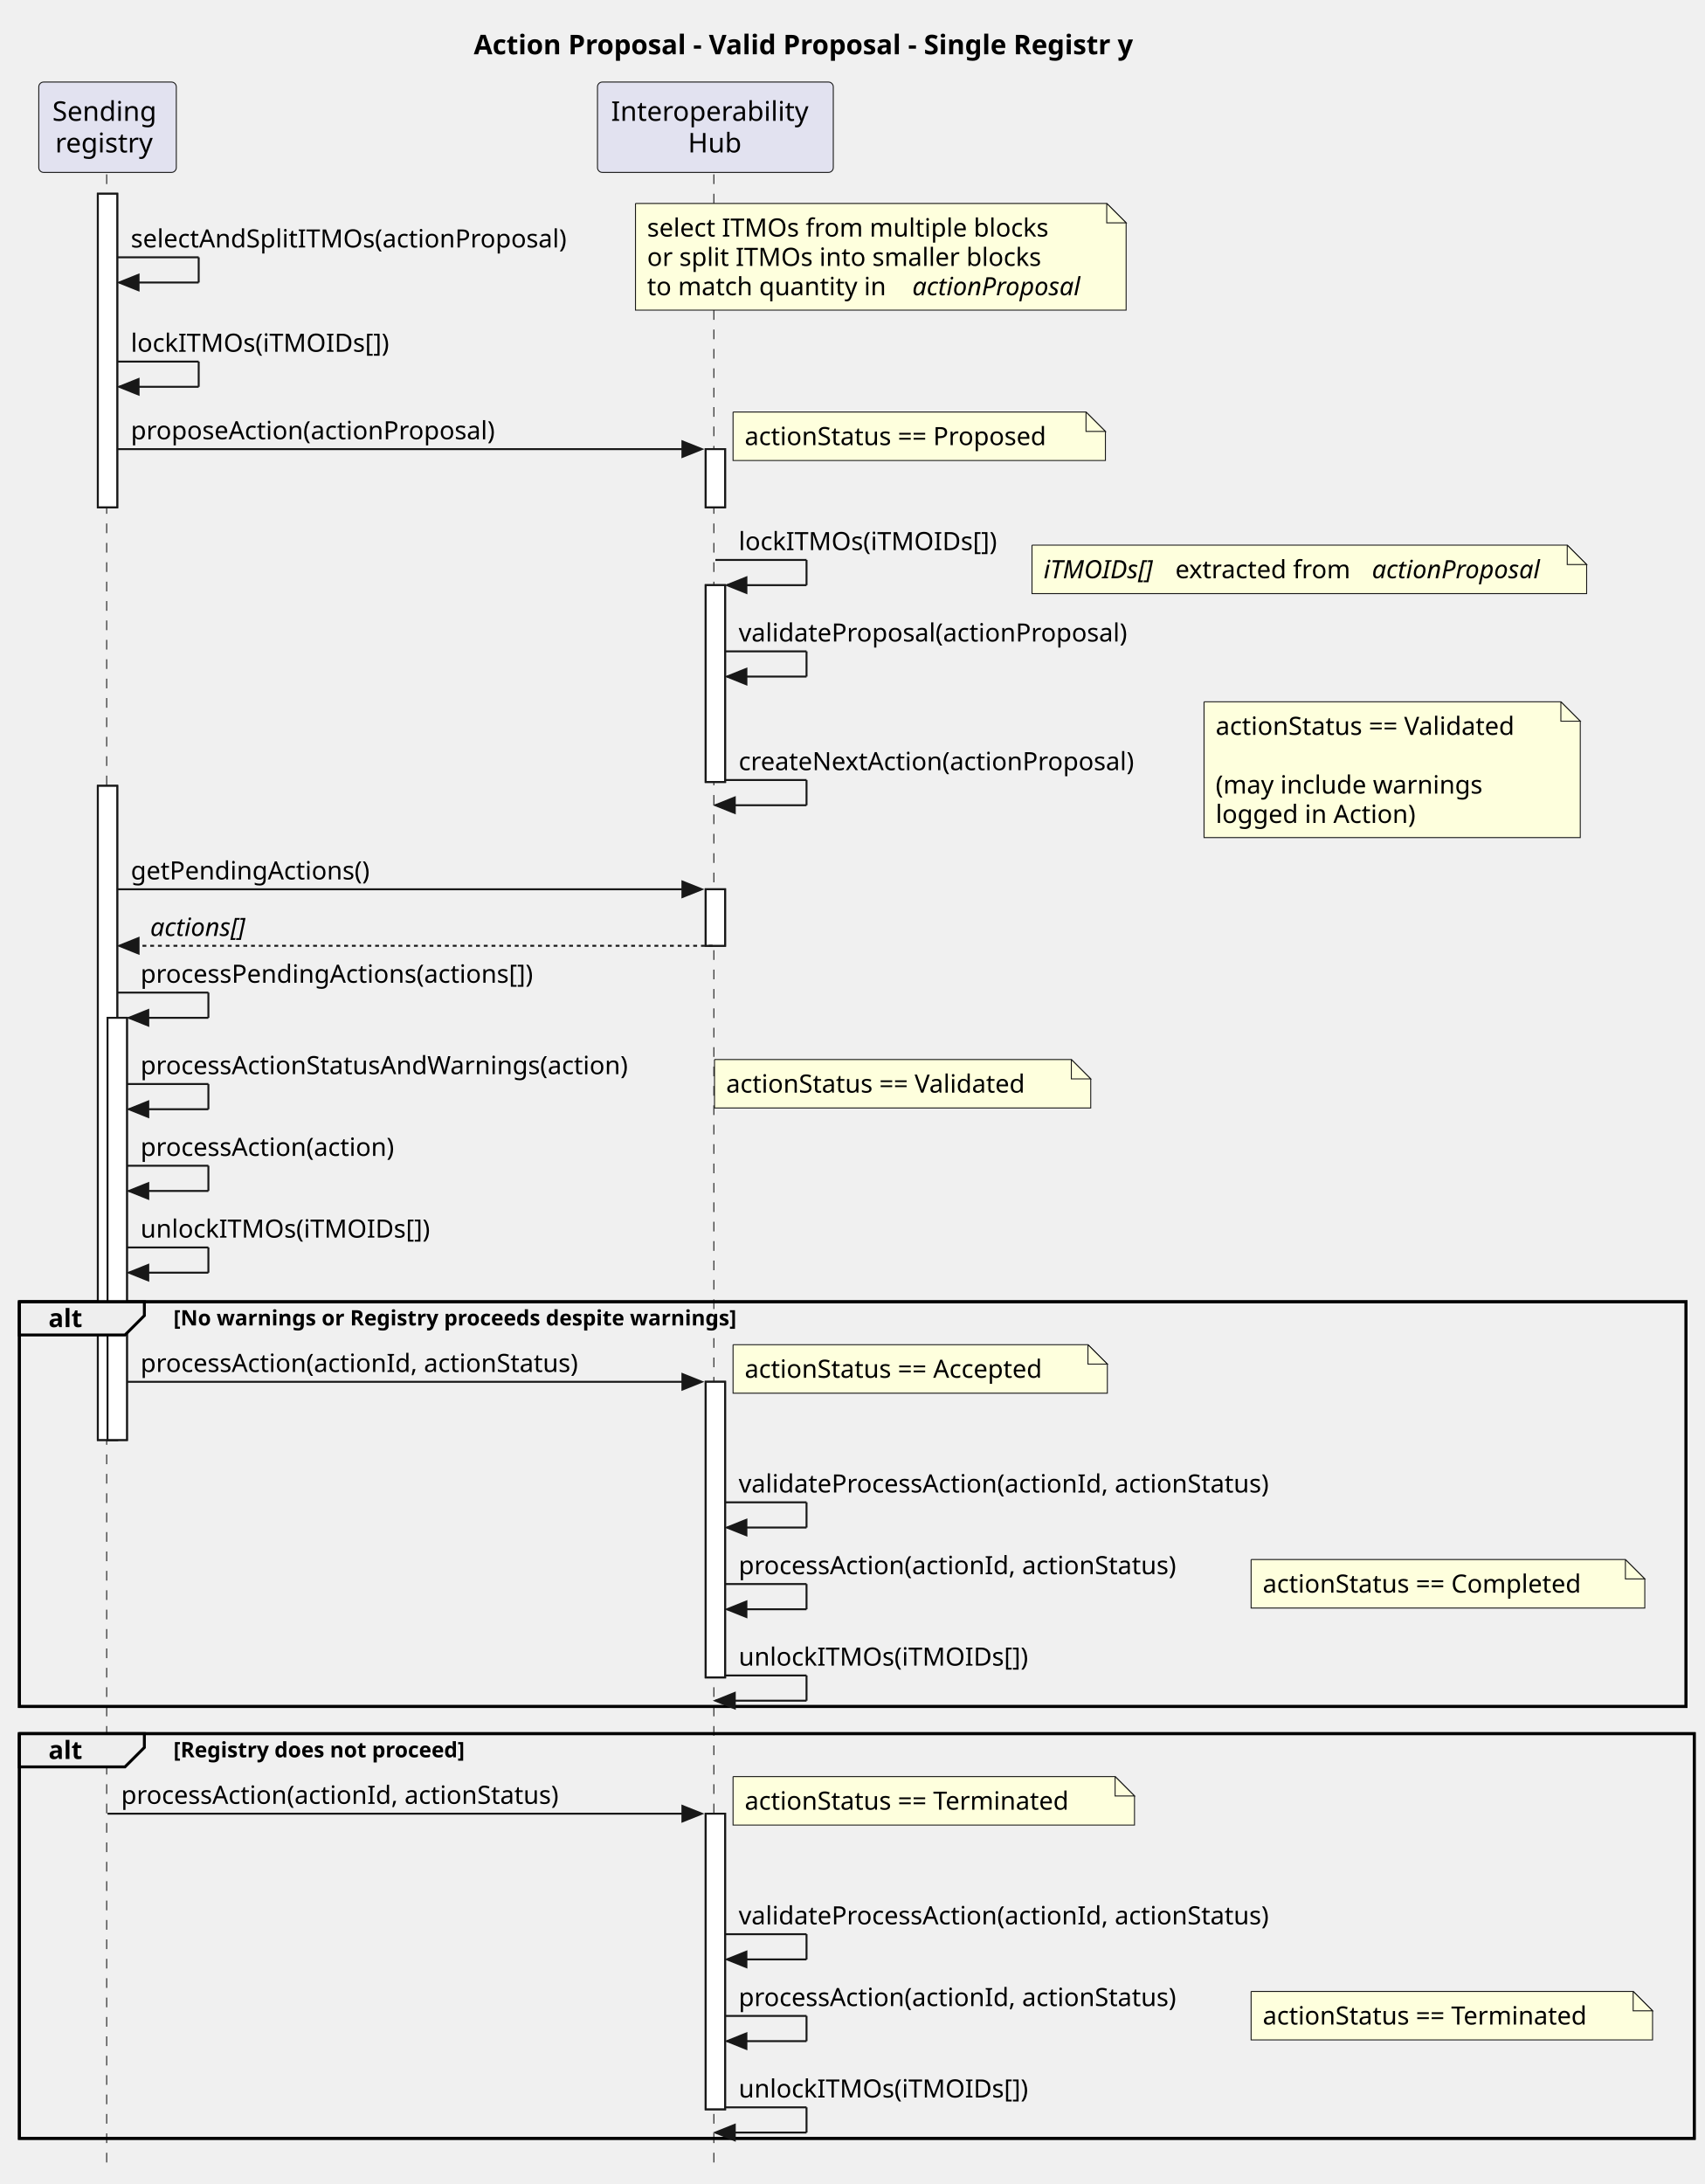
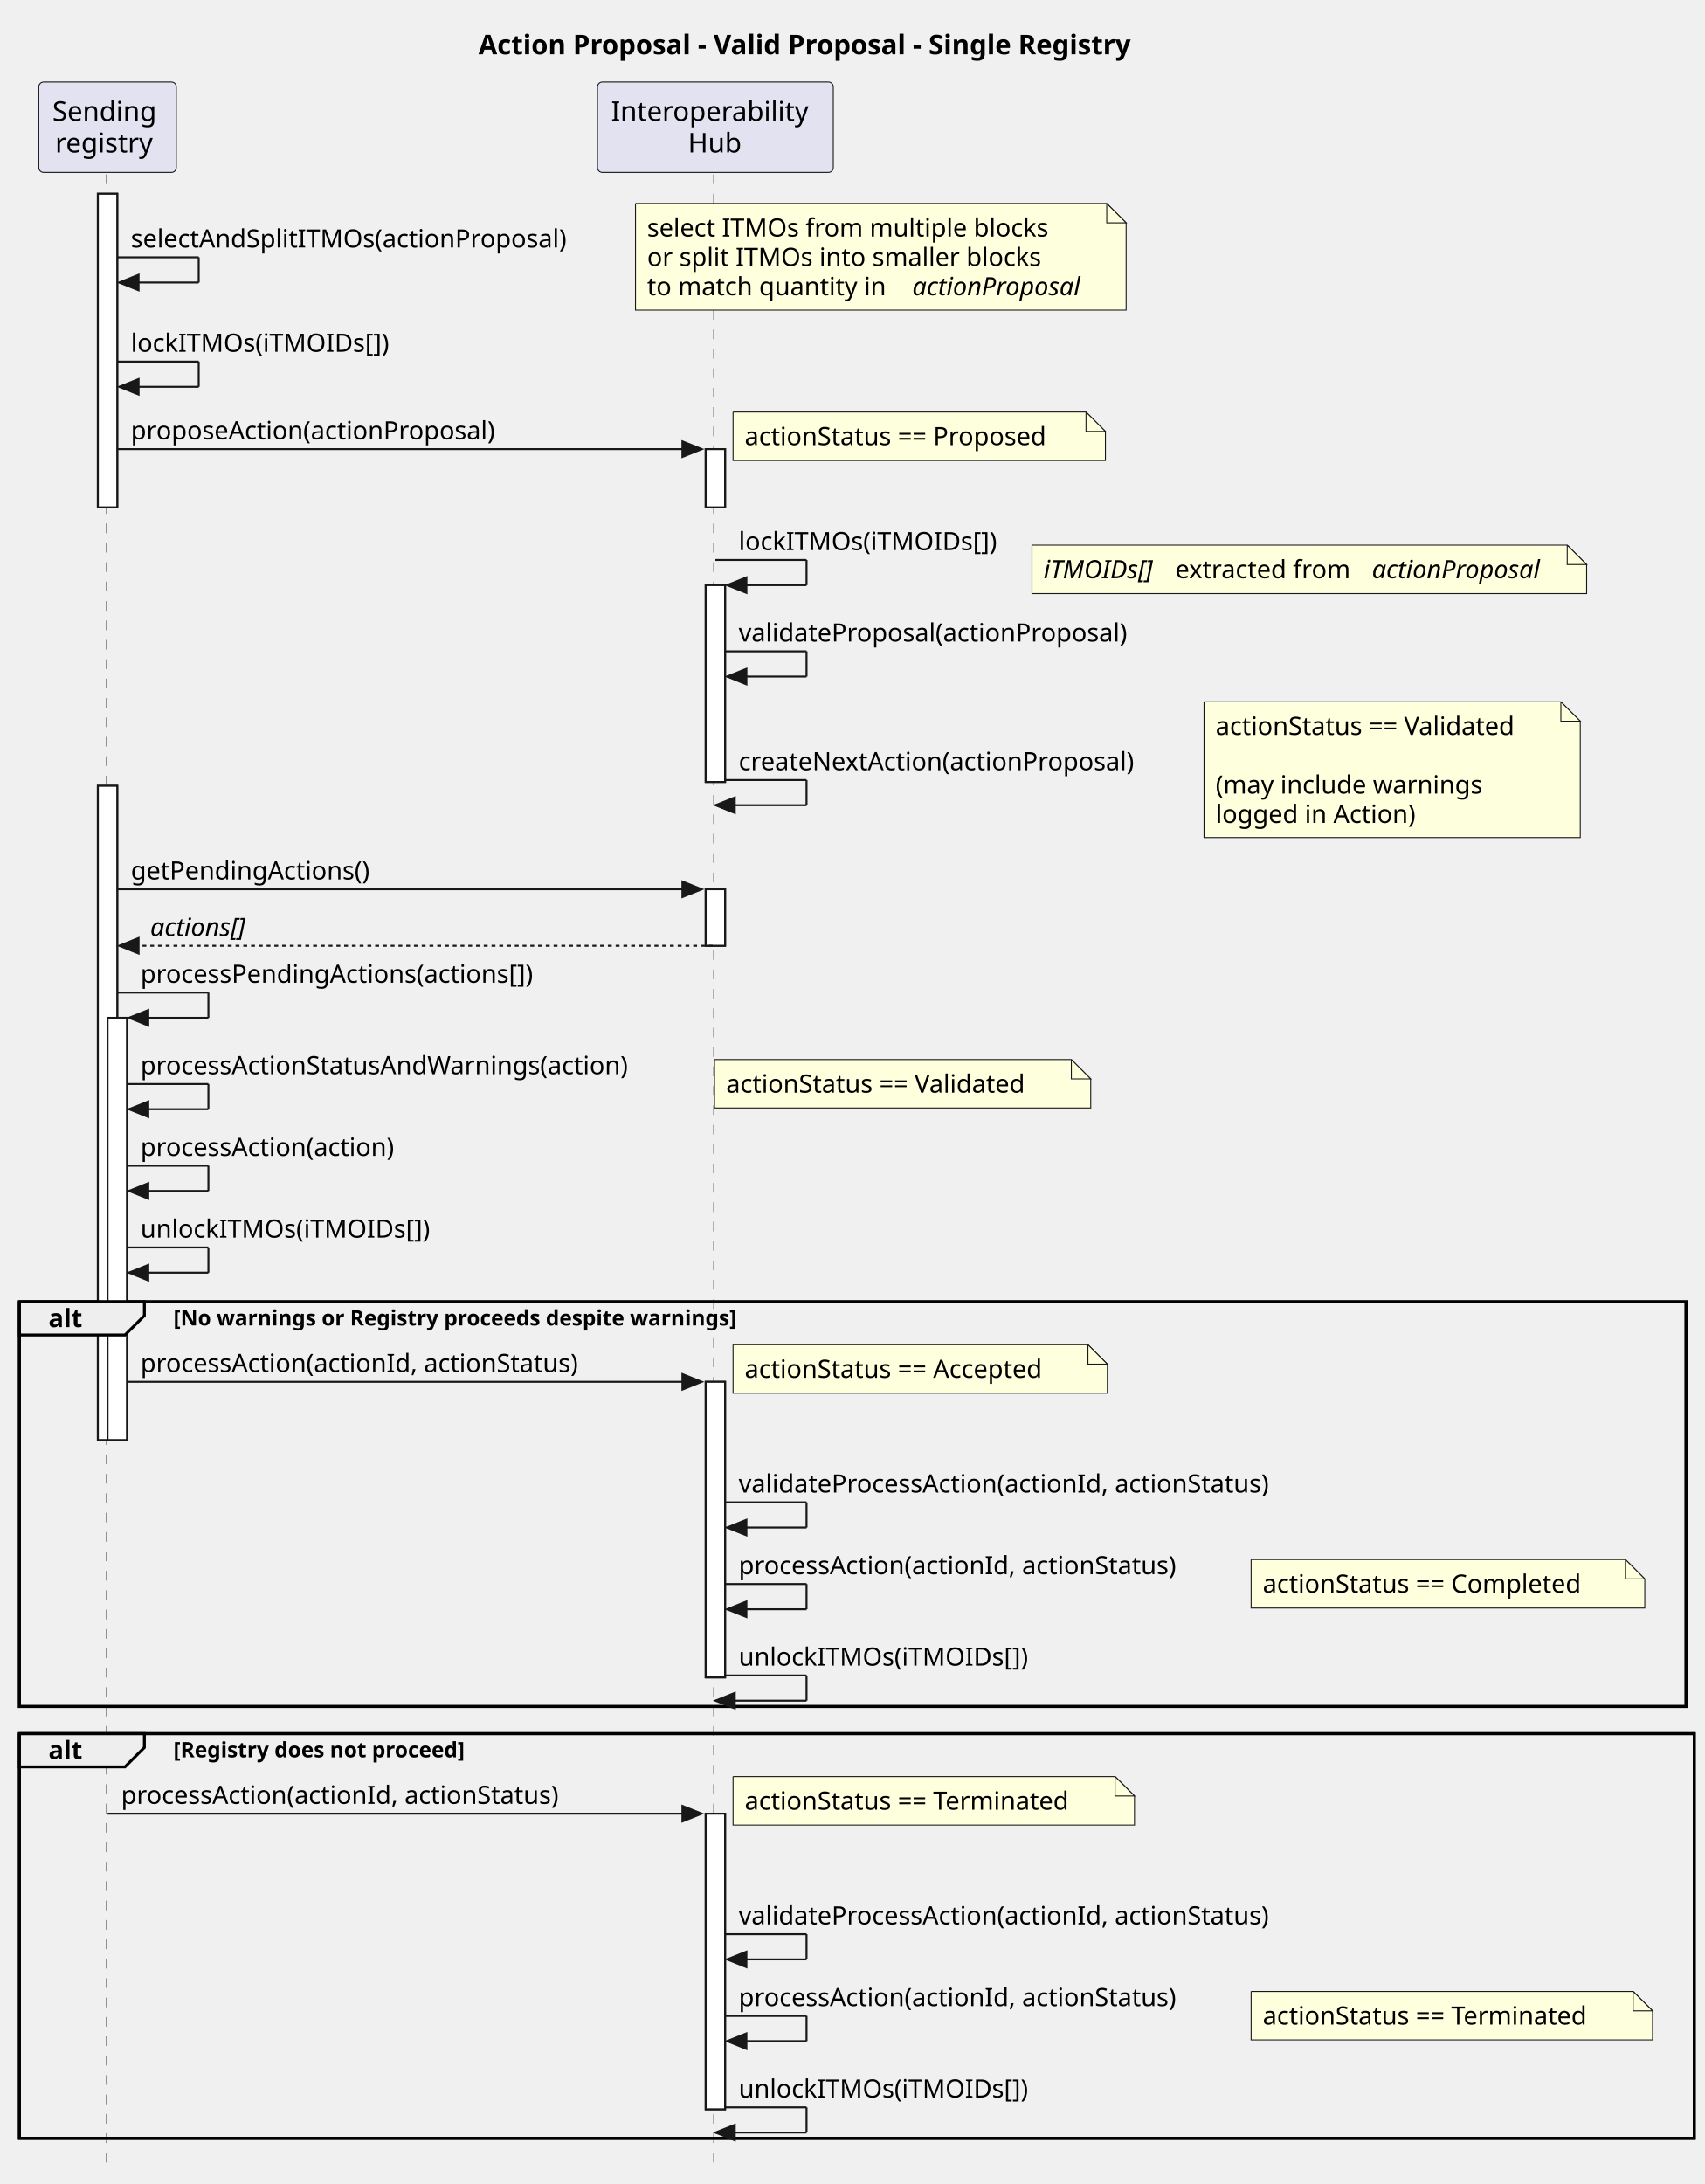
<svg xmlns="http://www.w3.org/2000/svg" contentStyleType="text/css" data-diagram-type="SEQUENCE" height="1126px" preserveAspectRatio="none" style="width:879px;height:1126px;background:#FFFFFF;" version="1.1" viewBox="0 0 879 1126" width="879px" zoomAndPan="magnify">
  <defs />
  <g>
-     <text fill="#000000" font-family="sans-serif" font-size="14" font-weight="bold" lengthAdjust="spacing" textLength="394.044" x="244.29" y="27.995">Action Proposal - Valid Proposal - Single Registr y</text>
+     <text fill="#000000" font-family="sans-serif" font-size="14" font-weight="bold" lengthAdjust="spacing" textLength="389.17" x="246.727" y="27.995">Action Proposal - Valid Proposal - Single Registry</text>
    <g>
      <rect fill="#FFFFFF" height="161.664" style="stroke:#181818;stroke-width:1;" width="10" x="50.455" y="99.891" />
    </g>
    <g>
      <rect fill="#FFFFFF" height="337.262" style="stroke:#181818;stroke-width:1;" width="10" x="50.455" y="405.152" />
    </g>
    <g>
      <rect fill="#FFFFFF" height="217.664" style="stroke:#181818;stroke-width:1;" width="10" x="55.455" y="524.75" />
    </g>
    <g>
      <rect fill="#FFFFFF" height="30" style="stroke:#181818;stroke-width:1;" width="10" x="363.887" y="231.555" />
    </g>
    <g>
      <rect fill="#FFFFFF" height="101.465" style="stroke:#181818;stroke-width:1;" width="10" x="363.887" y="301.688" />
    </g>
    <g>
      <rect fill="#FFFFFF" height="29.133" style="stroke:#181818;stroke-width:1;" width="10" x="363.887" y="458.484" />
    </g>
    <g>
      <rect fill="#FFFFFF" height="152.398" style="stroke:#181818;stroke-width:1;" width="10" x="363.887" y="712.414" />
    </g>
    <g>
      <rect fill="#FFFFFF" height="152.398" style="stroke:#181818;stroke-width:1;" width="10" x="363.887" y="935.078" />
    </g>
    <rect fill="transparent" height="208.664" style="stroke:#000000;stroke-width:1.5;" width="859.415" x="10" y="671.148" />
    <rect fill="transparent" height="208.664" style="stroke:#000000;stroke-width:1.5;" width="863.624" x="10" y="893.812" />
    <g>
      <rect fill="transparent" height="1029.586" width="8" x="51.455" y="89.891" />
      <line style="stroke:#181818;stroke-width:0.5;stroke-dasharray:5.0,5.0;" x1="55" x2="55" y1="89.891" y2="1119.477" />
    </g>
    <g>
      <rect fill="transparent" height="1029.586" width="8" x="364.887" y="89.891" />
      <line style="stroke:#181818;stroke-width:0.5;stroke-dasharray:5.0,5.0;" x1="368.092" x2="368.092" y1="89.891" y2="1119.477" />
    </g>
    <rect fill="#E2E2F0" height="46.594" rx="2.5" ry="2.5" style="stroke:#181818;stroke-width:0.5;" width="70.909" x="20" y="42.297" />
    <text fill="#000000" font-family="sans-serif" font-size="14" lengthAdjust="spacing" textLength="56.909" x="27" y="62.292">Sending</text>
    <text fill="#000000" font-family="sans-serif" font-size="14" lengthAdjust="spacing" textLength="53.97" x="28.47" y="78.589">registry</text>
    <rect fill="#E2E2F0" height="46.594" rx="2.5" ry="2.5" style="stroke:#181818;stroke-width:0.5;" width="121.591" x="308.092" y="42.297" />
    <text fill="#000000" font-family="sans-serif" font-size="14" lengthAdjust="spacing" textLength="107.591" x="315.092" y="62.292">Interoperability</text>
    <text fill="#000000" font-family="sans-serif" font-size="14" lengthAdjust="spacing" textLength="28.287" x="354.744" y="78.589">Hub</text>
    <g>
      <rect fill="#FFFFFF" height="161.664" style="stroke:#181818;stroke-width:1;" width="10" x="50.455" y="99.891" />
    </g>
    <g>
      <rect fill="#FFFFFF" height="337.262" style="stroke:#181818;stroke-width:1;" width="10" x="50.455" y="405.152" />
    </g>
    <g>
      <rect fill="#FFFFFF" height="217.664" style="stroke:#181818;stroke-width:1;" width="10" x="55.455" y="524.75" />
    </g>
    <g>
      <rect fill="#FFFFFF" height="30" style="stroke:#181818;stroke-width:1;" width="10" x="363.887" y="231.555" />
    </g>
    <g>
      <rect fill="#FFFFFF" height="101.465" style="stroke:#181818;stroke-width:1;" width="10" x="363.887" y="301.688" />
    </g>
    <g>
      <rect fill="#FFFFFF" height="29.133" style="stroke:#181818;stroke-width:1;" width="10" x="363.887" y="458.484" />
    </g>
    <g>
      <rect fill="#FFFFFF" height="152.398" style="stroke:#181818;stroke-width:1;" width="10" x="363.887" y="712.414" />
    </g>
    <g>
      <rect fill="#FFFFFF" height="152.398" style="stroke:#181818;stroke-width:1;" width="10" x="363.887" y="935.078" />
    </g>
    <line style="stroke:#181818;stroke-width:1;" x1="60.455" x2="102.455" y1="132.656" y2="132.656" />
    <line style="stroke:#181818;stroke-width:1;" x1="102.455" x2="102.455" y1="132.656" y2="145.656" />
    <line style="stroke:#181818;stroke-width:1;" x1="61.455" x2="102.455" y1="145.656" y2="145.656" />
    <polygon fill="#181818" points="71.455,141.656,61.455,145.656,71.455,149.656" style="stroke:#181818;stroke-width:1;" />
    <text fill="#000000" font-family="sans-serif" font-size="13" lengthAdjust="spacing" textLength="238.685" x="67.455" y="127.59">selectAndSplitITMOs(actionProposal)</text>
    <path d="M327.685,104.891 L327.685,159.891 L580.685,159.891 L580.685,114.891 L570.685,104.891 L327.685,104.891 " fill="#FEFFDD" style="stroke:#181818;stroke-width:0.5;" />
    <path d="M570.685,104.891 L570.685,114.891 L580.685,114.891 L570.685,104.891 " fill="#FEFFDD" style="stroke:#181818;stroke-width:0.5;" />
    <text fill="#000000" font-family="sans-serif" font-size="13" lengthAdjust="spacing" textLength="220.042" x="333.685" y="121.957">select ITMOs from multiple blocks</text>
    <text fill="#000000" font-family="sans-serif" font-size="13" lengthAdjust="spacing" textLength="215.44" x="333.685" y="137.09">or split ITMOs into smaller blocks</text>
    <text fill="#000000" font-family="sans-serif" font-size="13" lengthAdjust="spacing" textLength="132.609" x="333.685" y="152.223">to match quantity in</text>
    <text fill="#000000" font-family="sans-serif" font-size="13" font-style="italic" lengthAdjust="spacing" textLength="95.71" x="470.426" y="152.223">actionProposal</text>
    <line style="stroke:#181818;stroke-width:1;" x1="60.455" x2="102.455" y1="186.422" y2="186.422" />
    <line style="stroke:#181818;stroke-width:1;" x1="102.455" x2="102.455" y1="186.422" y2="199.422" />
    <line style="stroke:#181818;stroke-width:1;" x1="61.455" x2="102.455" y1="199.422" y2="199.422" />
    <polygon fill="#181818" points="71.455,195.422,61.455,199.422,71.455,203.422" style="stroke:#181818;stroke-width:1;" />
    <text fill="#000000" font-family="sans-serif" font-size="13" lengthAdjust="spacing" textLength="140.144" x="67.455" y="181.356">lockITMOs(iTMOIDs[])</text>
    <polygon fill="#181818" points="351.887,227.555,361.887,231.555,351.887,235.555" style="stroke:#181818;stroke-width:1;" />
    <line style="stroke:#181818;stroke-width:1;" x1="60.455" x2="357.887" y1="231.555" y2="231.555" />
    <text fill="#000000" font-family="sans-serif" font-size="13" lengthAdjust="spacing" textLength="199.323" x="67.455" y="226.489">proposeAction(actionProposal)</text>
    <path d="M378,212.422 L378,237.422 L570,237.422 L570,222.422 L560,212.422 L378,212.422 " fill="#FEFFDD" style="stroke:#181818;stroke-width:0.5;" />
    <path d="M560,212.422 L560,222.422 L570,222.422 L560,212.422 " fill="#FEFFDD" style="stroke:#181818;stroke-width:0.5;" />
    <text fill="#000000" font-family="sans-serif" font-size="13" lengthAdjust="spacing" textLength="171.856" x="384" y="229.489">actionStatus == Proposed</text>
    <line style="stroke:#181818;stroke-width:1;" x1="368.887" x2="415.887" y1="288.688" y2="288.688" />
    <line style="stroke:#181818;stroke-width:1;" x1="415.887" x2="415.887" y1="288.688" y2="301.688" />
    <line style="stroke:#181818;stroke-width:1;" x1="374.887" x2="415.887" y1="301.688" y2="301.688" />
    <polygon fill="#181818" points="384.887,297.688,374.887,301.688,384.887,305.688" style="stroke:#181818;stroke-width:1;" />
    <text fill="#000000" font-family="sans-serif" font-size="13" lengthAdjust="spacing" textLength="140.144" x="380.887" y="283.622">lockITMOs(iTMOIDs[])</text>
    <path d="M532.144,281.055 L532.144,306.055 L818.144,306.055 L818.144,291.055 L808.144,281.055 L532.144,281.055 " fill="#FEFFDD" style="stroke:#181818;stroke-width:0.5;" />
    <path d="M808.144,281.055 L808.144,291.055 L818.144,291.055 L808.144,281.055 " fill="#FEFFDD" style="stroke:#181818;stroke-width:0.5;" />
    <text fill="#000000" font-family="sans-serif" font-size="13" font-style="italic" lengthAdjust="spacing" textLength="63.762" x="538.144" y="298.122">iTMOIDs[]</text>
    <text fill="#000000" font-family="sans-serif" font-size="13" lengthAdjust="spacing" textLength="97.265" x="606.038" y="298.122">extracted from</text>
    <text fill="#000000" font-family="sans-serif" font-size="13" font-style="italic" lengthAdjust="spacing" textLength="95.71" x="707.436" y="298.122">actionProposal</text>
    <line style="stroke:#181818;stroke-width:1;" x1="373.887" x2="415.887" y1="335.82" y2="335.82" />
    <line style="stroke:#181818;stroke-width:1;" x1="415.887" x2="415.887" y1="335.82" y2="348.82" />
    <line style="stroke:#181818;stroke-width:1;" x1="374.887" x2="415.887" y1="348.82" y2="348.82" />
    <polygon fill="#181818" points="384.887,344.82,374.887,348.82,384.887,352.82" style="stroke:#181818;stroke-width:1;" />
    <text fill="#000000" font-family="sans-serif" font-size="13" lengthAdjust="spacing" textLength="213.745" x="380.887" y="330.754">validateProposal(actionProposal)</text>
    <line style="stroke:#181818;stroke-width:1;" x1="373.887" x2="415.887" y1="402.152" y2="402.152" />
    <line style="stroke:#181818;stroke-width:1;" x1="415.887" x2="415.887" y1="402.152" y2="415.152" />
    <line style="stroke:#181818;stroke-width:1;" x1="368.887" x2="415.887" y1="415.152" y2="415.152" />
    <polygon fill="#181818" points="378.887,411.152,368.887,415.152,378.887,419.152" style="stroke:#181818;stroke-width:1;" />
    <text fill="#000000" font-family="sans-serif" font-size="13" lengthAdjust="spacing" textLength="218.861" x="380.887" y="397.086">createNextAction(actionProposal)</text>
    <path d="M620.861,361.82 L620.861,431.82 L814.861,431.82 L814.861,371.82 L804.861,361.82 L620.861,361.82 " fill="#FEFFDD" style="stroke:#181818;stroke-width:0.5;" />
    <path d="M804.861,361.82 L804.861,371.82 L814.861,371.82 L804.861,361.82 " fill="#FEFFDD" style="stroke:#181818;stroke-width:0.5;" />
    <text fill="#000000" font-family="sans-serif" font-size="13" lengthAdjust="spacing" textLength="173.139" x="626.861" y="378.887">actionStatus == Validated</text>
    <text fill="#000000" font-family="sans-serif" font-size="13" lengthAdjust="spacing" textLength="4.132" x="626.861" y="394.02"> </text>
    <text fill="#000000" font-family="sans-serif" font-size="13" lengthAdjust="spacing" textLength="147.818" x="626.861" y="409.153">(may include warnings</text>
    <text fill="#000000" font-family="sans-serif" font-size="13" lengthAdjust="spacing" textLength="110.449" x="626.861" y="424.286">logged in Action)</text>
    <polygon fill="#181818" points="351.887,454.484,361.887,458.484,351.887,462.484" style="stroke:#181818;stroke-width:1;" />
    <line style="stroke:#181818;stroke-width:1;" x1="60.455" x2="357.887" y1="458.484" y2="458.484" />
    <text fill="#000000" font-family="sans-serif" font-size="13" lengthAdjust="spacing" textLength="131.638" x="67.455" y="453.418">getPendingActions()</text>
    <polygon fill="#181818" points="71.455,483.617,61.455,487.617,71.455,491.617" style="stroke:#181818;stroke-width:1;" />
    <line style="stroke:#181818;stroke-width:1;stroke-dasharray:2.0,2.0;" x1="65.455" x2="367.887" y1="487.617" y2="487.617" />
    <text fill="#000000" font-family="sans-serif" font-size="13" font-style="italic" lengthAdjust="spacing" textLength="56.932" x="77.455" y="482.551">actions[]</text>
    <line style="stroke:#181818;stroke-width:1;" x1="60.455" x2="107.455" y1="511.75" y2="511.75" />
    <line style="stroke:#181818;stroke-width:1;" x1="107.455" x2="107.455" y1="511.75" y2="524.75" />
    <line style="stroke:#181818;stroke-width:1;" x1="66.455" x2="107.455" y1="524.75" y2="524.75" />
    <polygon fill="#181818" points="76.455,520.75,66.455,524.75,76.455,528.75" style="stroke:#181818;stroke-width:1;" />
    <text fill="#000000" font-family="sans-serif" font-size="13" lengthAdjust="spacing" textLength="217.464" x="72.455" y="506.684">processPendingActions(actions[])</text>
    <line style="stroke:#181818;stroke-width:1;" x1="65.455" x2="107.455" y1="558.883" y2="558.883" />
    <line style="stroke:#181818;stroke-width:1;" x1="107.455" x2="107.455" y1="558.883" y2="571.883" />
    <line style="stroke:#181818;stroke-width:1;" x1="66.455" x2="107.455" y1="571.883" y2="571.883" />
    <polygon fill="#181818" points="76.455,567.883,66.455,571.883,76.455,575.883" style="stroke:#181818;stroke-width:1;" />
    <text fill="#000000" font-family="sans-serif" font-size="13" lengthAdjust="spacing" textLength="269.433" x="72.455" y="553.817">processActionStatusAndWarnings(action)</text>
    <path d="M368.433,546.25 L368.433,571.25 L562.433,571.25 L562.433,556.25 L552.433,546.25 L368.433,546.25 " fill="#FEFFDD" style="stroke:#181818;stroke-width:0.5;" />
    <path d="M552.433,546.25 L552.433,556.25 L562.433,556.25 L552.433,546.25 " fill="#FEFFDD" style="stroke:#181818;stroke-width:0.5;" />
    <text fill="#000000" font-family="sans-serif" font-size="13" lengthAdjust="spacing" textLength="173.139" x="374.433" y="563.317">actionStatus == Validated</text>
    <line style="stroke:#181818;stroke-width:1;" x1="65.455" x2="107.455" y1="601.016" y2="601.016" />
    <line style="stroke:#181818;stroke-width:1;" x1="107.455" x2="107.455" y1="601.016" y2="614.016" />
    <line style="stroke:#181818;stroke-width:1;" x1="66.455" x2="107.455" y1="614.016" y2="614.016" />
    <polygon fill="#181818" points="76.455,610.016,66.455,614.016,76.455,618.016" style="stroke:#181818;stroke-width:1;" />
    <text fill="#000000" font-family="sans-serif" font-size="13" lengthAdjust="spacing" textLength="141.343" x="72.455" y="595.95">processAction(action)</text>
    <line style="stroke:#181818;stroke-width:1;" x1="65.455" x2="107.455" y1="643.148" y2="643.148" />
    <line style="stroke:#181818;stroke-width:1;" x1="107.455" x2="107.455" y1="643.148" y2="656.148" />
    <line style="stroke:#181818;stroke-width:1;" x1="66.455" x2="107.455" y1="656.148" y2="656.148" />
    <polygon fill="#181818" points="76.455,652.148,66.455,656.148,76.455,660.148" style="stroke:#181818;stroke-width:1;" />
    <text fill="#000000" font-family="sans-serif" font-size="13" lengthAdjust="spacing" textLength="156.622" x="72.455" y="638.082">unlockITMOs(iTMOIDs[])</text>
    <path d="M10,671.148 L74.443,671.148 L74.443,678.281 L64.443,688.281 L10,688.281 L10,671.148 " fill="#EEEEEE" style="stroke:#000000;stroke-width:1.5;" />
    <rect fill="transparent" height="208.664" style="stroke:#000000;stroke-width:1.5;" width="859.415" x="10" y="671.148" />
    <text fill="#000000" font-family="sans-serif" font-size="13" font-weight="bold" lengthAdjust="spacing" textLength="19.443" x="25" y="684.215">alt</text>
    <text fill="#000000" font-family="sans-serif" font-size="11" font-weight="bold" lengthAdjust="spacing" textLength="331.445" x="89.443" y="683.359">[No warnings or Registry proceeds despite warnings]</text>
    <polygon fill="#181818" points="351.887,708.414,361.887,712.414,351.887,716.414" style="stroke:#181818;stroke-width:1;" />
    <line style="stroke:#181818;stroke-width:1;" x1="65.455" x2="357.887" y1="712.414" y2="712.414" />
    <text fill="#000000" font-family="sans-serif" font-size="13" lengthAdjust="spacing" textLength="243.134" x="72.455" y="707.348">processAction(actionId, actionStatus)</text>
    <path d="M378,693.281 L378,718.281 L571,718.281 L571,703.281 L561,693.281 L378,693.281 " fill="#FEFFDD" style="stroke:#181818;stroke-width:0.5;" />
    <path d="M561,693.281 L561,703.281 L571,703.281 L561,693.281 " fill="#FEFFDD" style="stroke:#181818;stroke-width:0.5;" />
    <text fill="#000000" font-family="sans-serif" font-size="13" lengthAdjust="spacing" textLength="172.275" x="384" y="710.348">actionStatus == Accepted</text>
    <line style="stroke:#181818;stroke-width:1;" x1="373.887" x2="415.887" y1="774.547" y2="774.547" />
    <line style="stroke:#181818;stroke-width:1;" x1="415.887" x2="415.887" y1="774.547" y2="787.547" />
    <line style="stroke:#181818;stroke-width:1;" x1="374.887" x2="415.887" y1="787.547" y2="787.547" />
    <polygon fill="#181818" points="384.887,783.547,374.887,787.547,384.887,791.547" style="stroke:#181818;stroke-width:1;" />
    <text fill="#000000" font-family="sans-serif" font-size="13" lengthAdjust="spacing" textLength="294.918" x="380.887" y="769.481">validateProcessAction(actionId, actionStatus)</text>
    <line style="stroke:#181818;stroke-width:1;" x1="373.887" x2="415.887" y1="816.68" y2="816.68" />
    <line style="stroke:#181818;stroke-width:1;" x1="415.887" x2="415.887" y1="816.68" y2="829.68" />
    <line style="stroke:#181818;stroke-width:1;" x1="374.887" x2="415.887" y1="829.68" y2="829.68" />
    <polygon fill="#181818" points="384.887,825.68,374.887,829.68,384.887,833.68" style="stroke:#181818;stroke-width:1;" />
    <text fill="#000000" font-family="sans-serif" font-size="13" lengthAdjust="spacing" textLength="243.134" x="380.887" y="811.614">processAction(actionId, actionStatus)</text>
    <path d="M645.134,804.047 L645.134,829.047 L848.134,829.047 L848.134,814.047 L838.134,804.047 L645.134,804.047 " fill="#FEFFDD" style="stroke:#181818;stroke-width:0.5;" />
    <path d="M838.134,804.047 L838.134,814.047 L848.134,814.047 L838.134,804.047 " fill="#FEFFDD" style="stroke:#181818;stroke-width:0.5;" />
    <text fill="#000000" font-family="sans-serif" font-size="13" lengthAdjust="spacing" textLength="182.394" x="651.134" y="821.114">actionStatus == Completed</text>
    <line style="stroke:#181818;stroke-width:1;" x1="373.887" x2="415.887" y1="863.812" y2="863.812" />
    <line style="stroke:#181818;stroke-width:1;" x1="415.887" x2="415.887" y1="863.812" y2="876.812" />
    <line style="stroke:#181818;stroke-width:1;" x1="368.887" x2="415.887" y1="876.812" y2="876.812" />
    <polygon fill="#181818" points="378.887,872.812,368.887,876.812,378.887,880.812" style="stroke:#181818;stroke-width:1;" />
    <text fill="#000000" font-family="sans-serif" font-size="13" lengthAdjust="spacing" textLength="156.622" x="380.887" y="858.747">unlockITMOs(iTMOIDs[])</text>
    <path d="M10,893.812 L74.443,893.812 L74.443,900.945 L64.443,910.945 L10,910.945 L10,893.812 " fill="#EEEEEE" style="stroke:#000000;stroke-width:1.5;" />
    <rect fill="transparent" height="208.664" style="stroke:#000000;stroke-width:1.5;" width="863.624" x="10" y="893.812" />
    <text fill="#000000" font-family="sans-serif" font-size="13" font-weight="bold" lengthAdjust="spacing" textLength="19.443" x="25" y="906.879">alt</text>
    <text fill="#000000" font-family="sans-serif" font-size="11" font-weight="bold" lengthAdjust="spacing" textLength="173.776" x="89.443" y="906.023">[Registry does not proceed]</text>
    <polygon fill="#181818" points="351.887,931.078,361.887,935.078,351.887,939.078" style="stroke:#181818;stroke-width:1;" />
    <line style="stroke:#181818;stroke-width:1;" x1="55.455" x2="357.887" y1="935.078" y2="935.078" />
    <text fill="#000000" font-family="sans-serif" font-size="13" lengthAdjust="spacing" textLength="243.134" x="62.455" y="930.012">processAction(actionId, actionStatus)</text>
    <path d="M378,915.945 L378,940.945 L585,940.945 L585,925.945 L575,915.945 L378,915.945 " fill="#FEFFDD" style="stroke:#181818;stroke-width:0.5;" />
    <path d="M575,915.945 L575,925.945 L585,925.945 L575,915.945 " fill="#FEFFDD" style="stroke:#181818;stroke-width:0.5;" />
    <text fill="#000000" font-family="sans-serif" font-size="13" lengthAdjust="spacing" textLength="186.602" x="384" y="933.012">actionStatus == Terminated</text>
    <line style="stroke:#181818;stroke-width:1;" x1="373.887" x2="415.887" y1="997.211" y2="997.211" />
    <line style="stroke:#181818;stroke-width:1;" x1="415.887" x2="415.887" y1="997.211" y2="1010.211" />
    <line style="stroke:#181818;stroke-width:1;" x1="374.887" x2="415.887" y1="1010.211" y2="1010.211" />
    <polygon fill="#181818" points="384.887,1006.211,374.887,1010.211,384.887,1014.211" style="stroke:#181818;stroke-width:1;" />
    <text fill="#000000" font-family="sans-serif" font-size="13" lengthAdjust="spacing" textLength="294.918" x="380.887" y="992.145">validateProcessAction(actionId, actionStatus)</text>
    <line style="stroke:#181818;stroke-width:1;" x1="373.887" x2="415.887" y1="1039.344" y2="1039.344" />
    <line style="stroke:#181818;stroke-width:1;" x1="415.887" x2="415.887" y1="1039.344" y2="1052.344" />
    <line style="stroke:#181818;stroke-width:1;" x1="374.887" x2="415.887" y1="1052.344" y2="1052.344" />
    <polygon fill="#181818" points="384.887,1048.344,374.887,1052.344,384.887,1056.344" style="stroke:#181818;stroke-width:1;" />
    <text fill="#000000" font-family="sans-serif" font-size="13" lengthAdjust="spacing" textLength="243.134" x="380.887" y="1034.278">processAction(actionId, actionStatus)</text>
    <path d="M645.134,1026.711 L645.134,1051.711 L852.134,1051.711 L852.134,1036.711 L842.134,1026.711 L645.134,1026.711 " fill="#FEFFDD" style="stroke:#181818;stroke-width:0.5;" />
    <path d="M842.134,1026.711 L842.134,1036.711 L852.134,1036.711 L842.134,1026.711 " fill="#FEFFDD" style="stroke:#181818;stroke-width:0.5;" />
    <text fill="#000000" font-family="sans-serif" font-size="13" lengthAdjust="spacing" textLength="186.602" x="651.134" y="1043.778">actionStatus == Terminated</text>
    <line style="stroke:#181818;stroke-width:1;" x1="373.887" x2="415.887" y1="1086.477" y2="1086.477" />
    <line style="stroke:#181818;stroke-width:1;" x1="415.887" x2="415.887" y1="1086.477" y2="1099.477" />
    <line style="stroke:#181818;stroke-width:1;" x1="368.887" x2="415.887" y1="1099.477" y2="1099.477" />
    <polygon fill="#181818" points="378.887,1095.477,368.887,1099.477,378.887,1103.477" style="stroke:#181818;stroke-width:1;" />
    <text fill="#000000" font-family="sans-serif" font-size="13" lengthAdjust="spacing" textLength="156.622" x="380.887" y="1081.411">unlockITMOs(iTMOIDs[])</text>
  </g>
</svg>
